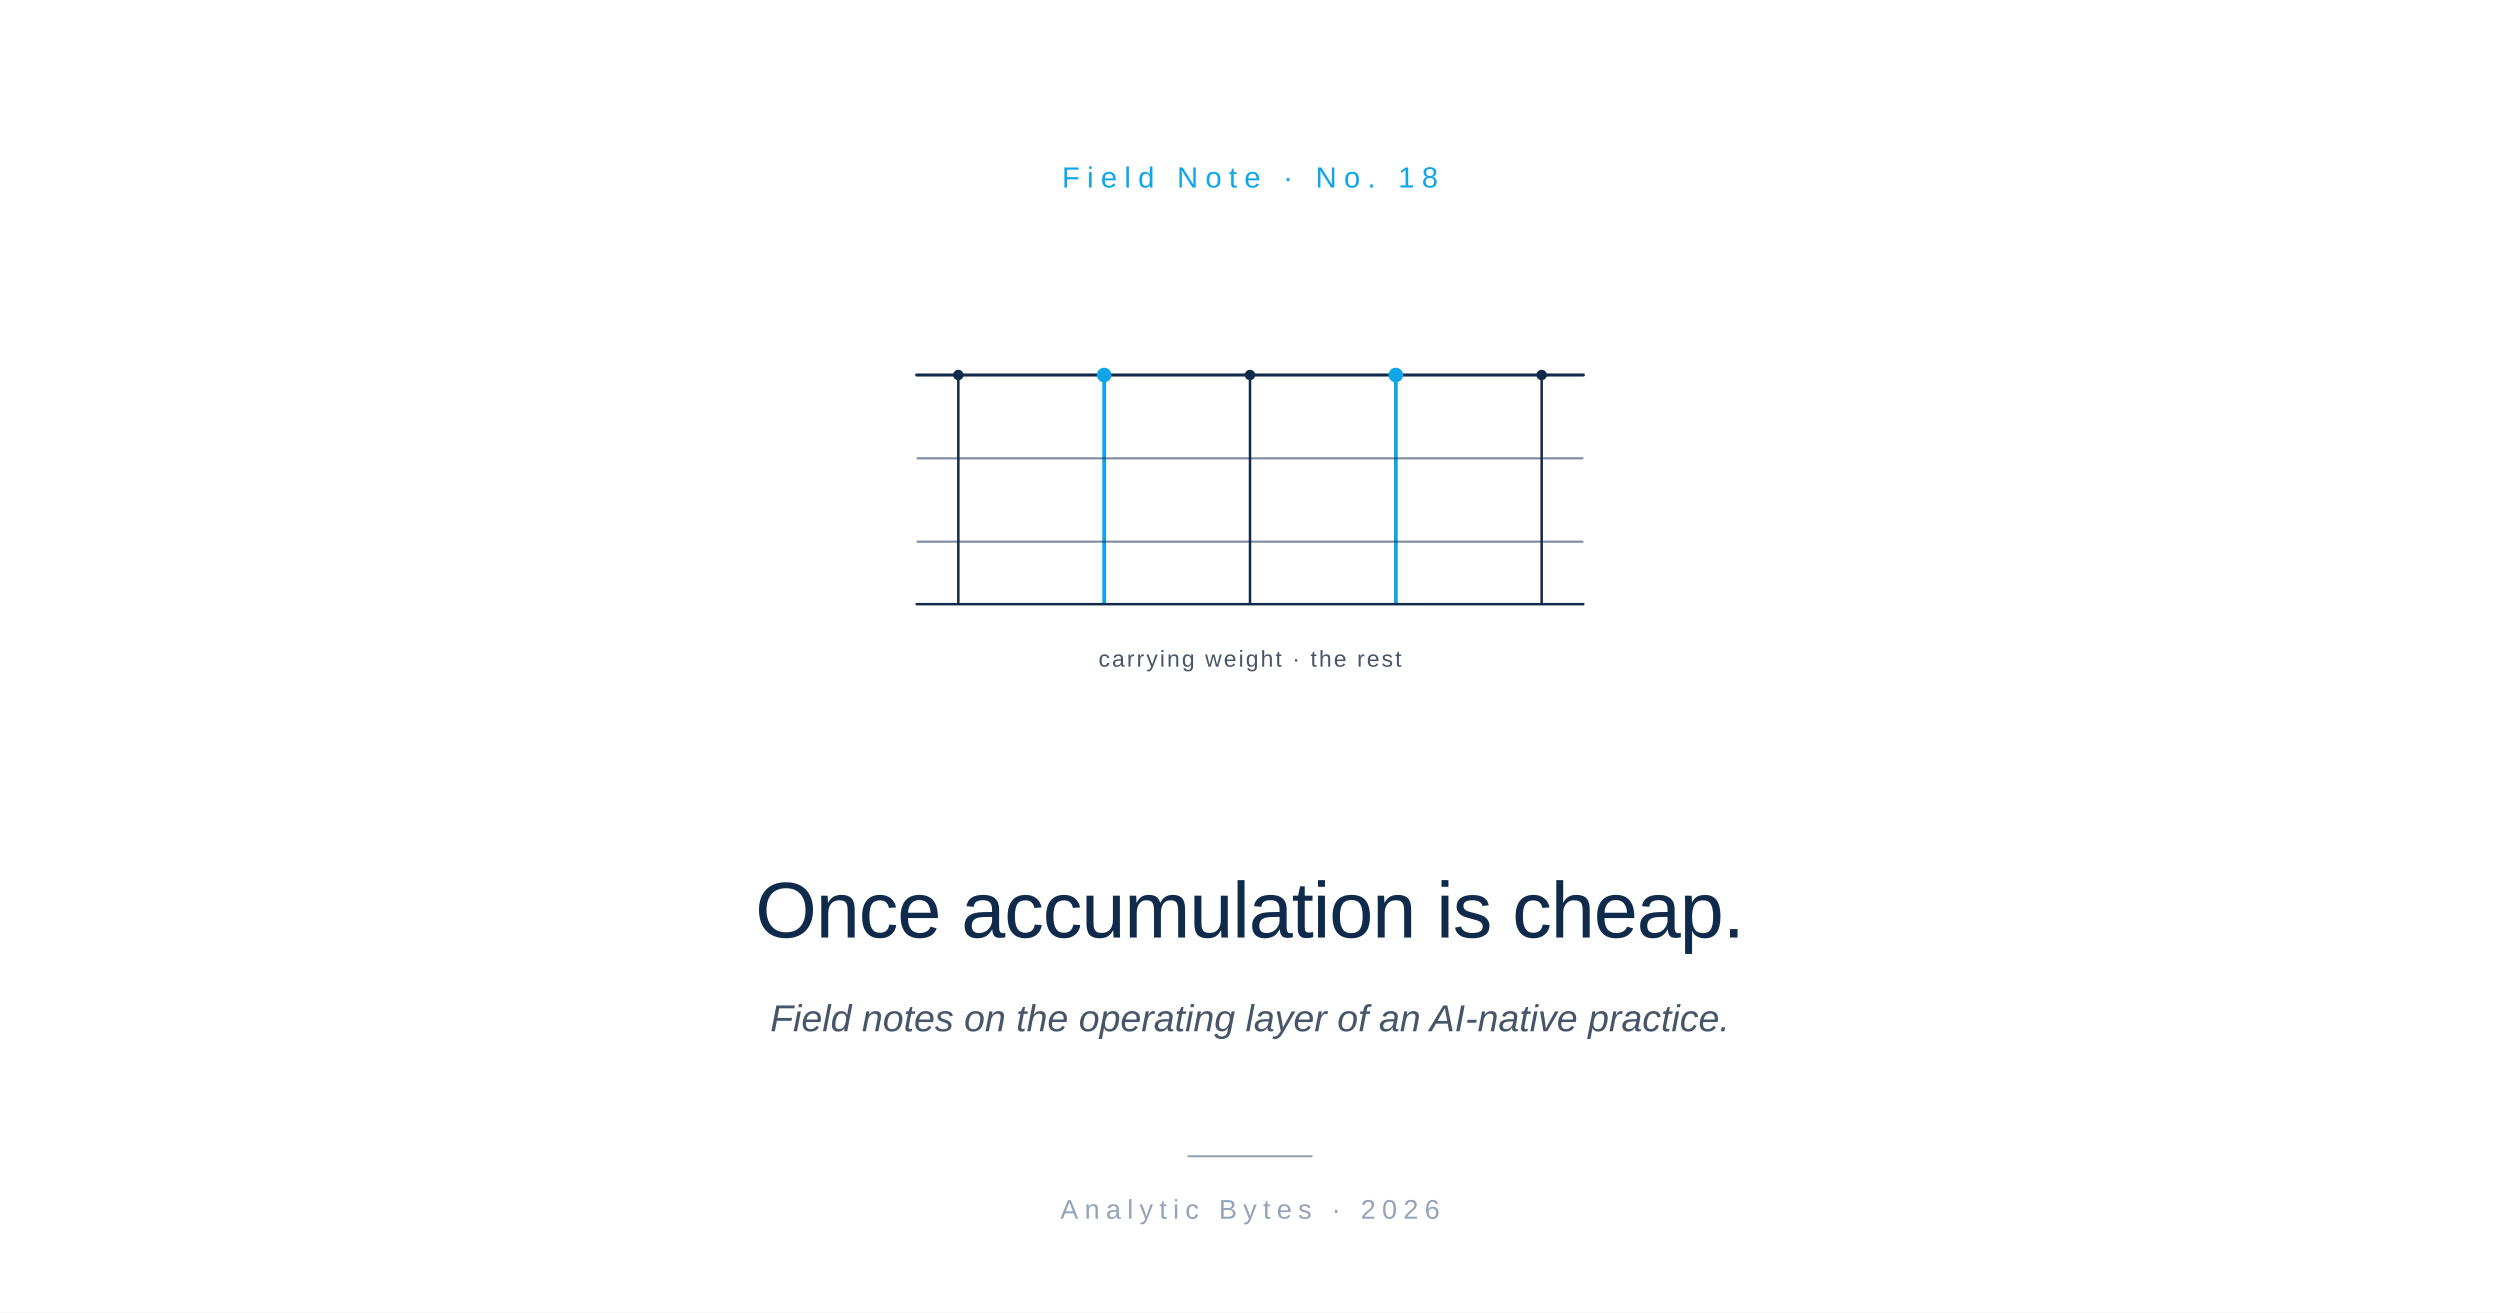
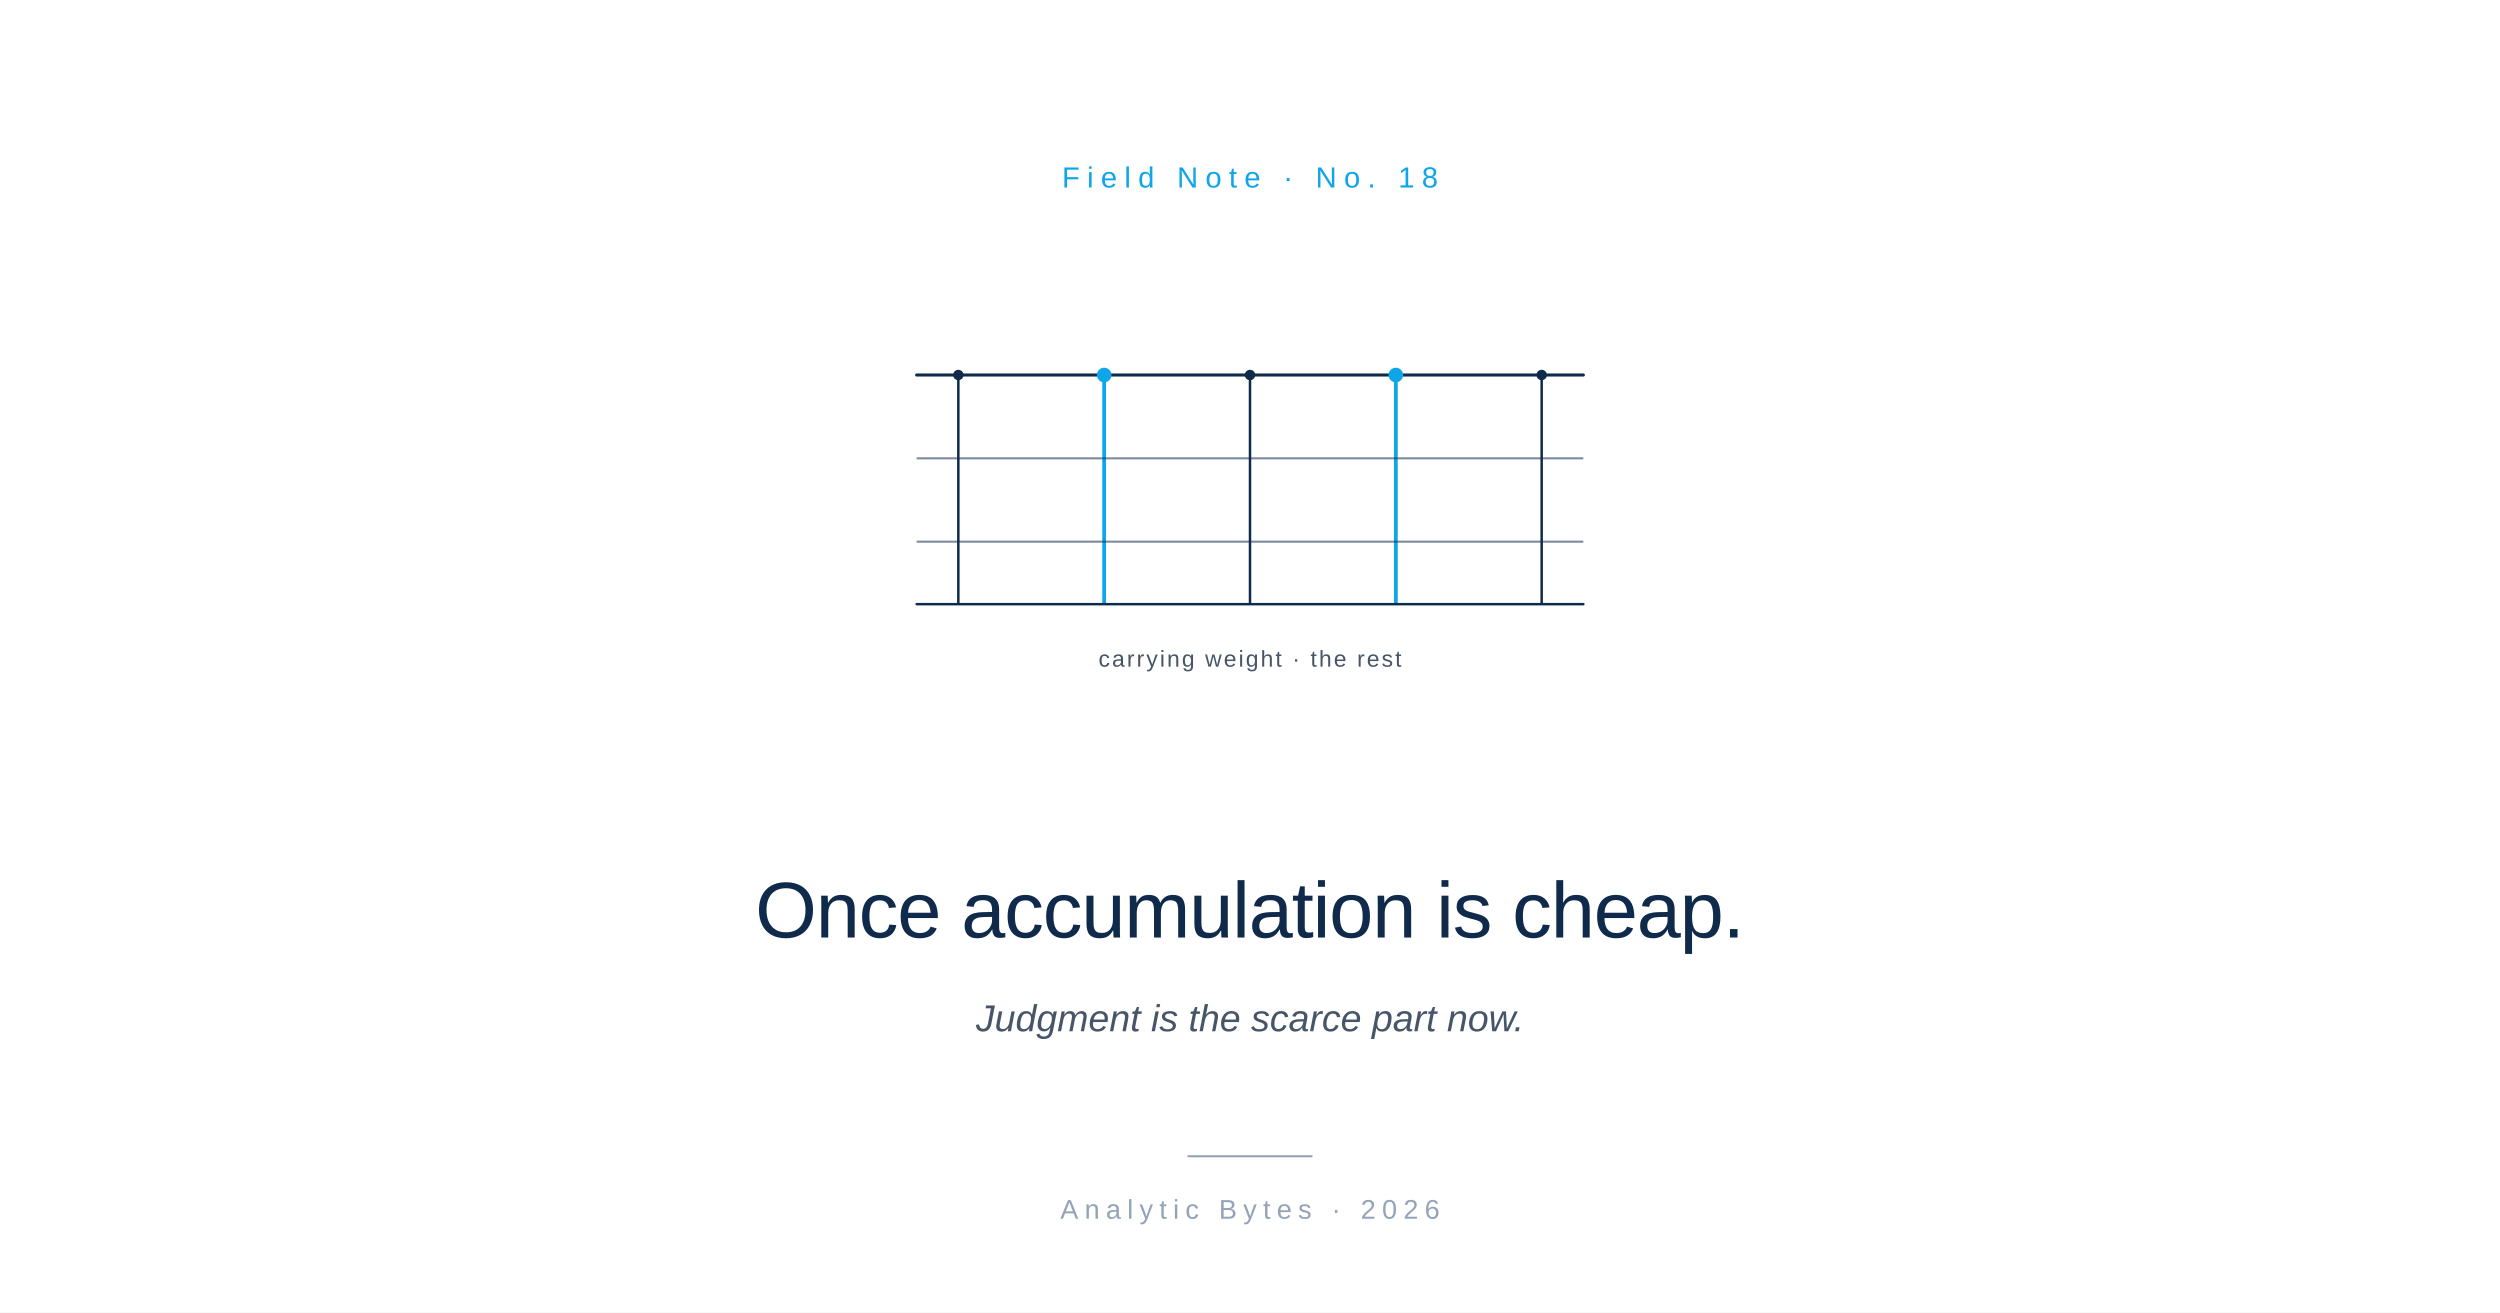
<svg xmlns="http://www.w3.org/2000/svg" viewBox="0 0 1200 630" role="img">
  <rect width="1200" height="630" fill="#FFFFFF" />
  <text x="600" y="90" font-family="-apple-system, BlinkMacSystemFont, 'Helvetica Neue', Arial, sans-serif" font-size="14" font-weight="500" letter-spacing="3.5" fill="#0EA5E9" text-anchor="middle">Field Note  ·  No. 18</text>
  <g transform="translate(600, 240)">
    <line x1="-160" y1="-60" x2="160" y2="-60" stroke="#0F2A4A" stroke-width="1.5" stroke-linecap="round" />
    <line x1="-140" y1="-60" x2="-140" y2="50" stroke="#0F2A4A" stroke-width="1.2" />
    <line x1="-70" y1="-60" x2="-70" y2="50" stroke="#0EA5E9" stroke-width="1.8" />
    <line x1="0" y1="-60" x2="0" y2="50" stroke="#0F2A4A" stroke-width="1.2" />
    <line x1="70" y1="-60" x2="70" y2="50" stroke="#0EA5E9" stroke-width="1.8" />
    <line x1="140" y1="-60" x2="140" y2="50" stroke="#0F2A4A" stroke-width="1.2" />
    <line x1="-160" y1="-20" x2="160" y2="-20" stroke="#0F2A4A" stroke-width="1" opacity="0.55" />
    <line x1="-160" y1="20" x2="160" y2="20" stroke="#0F2A4A" stroke-width="1" opacity="0.55" />
    <line x1="-160" y1="50" x2="160" y2="50" stroke="#0F2A4A" stroke-width="1.2" stroke-linecap="round" />
    <circle cx="-70" cy="-60" r="3.5" fill="#0EA5E9" />
    <circle cx="70" cy="-60" r="3.5" fill="#0EA5E9" />
    <circle cx="-140" cy="-60" r="2.5" fill="#0F2A4A" />
    <circle cx="0" cy="-60" r="2.5" fill="#0F2A4A" />
    <circle cx="140" cy="-60" r="2.5" fill="#0F2A4A" />
    <text x="0" y="80" font-family="-apple-system, BlinkMacSystemFont, 'Helvetica Neue', Arial, sans-serif" font-size="11" letter-spacing="1" fill="#475569" text-anchor="middle">carrying weight  ·  the rest</text>
  </g>
  <text x="600" y="450" font-family="-apple-system, BlinkMacSystemFont, 'Helvetica Neue', Arial, sans-serif" font-size="38" font-weight="500" letter-spacing="-0.5" fill="#0F2A4A" text-anchor="middle">Once accumulation is cheap.</text>
-   <text x="600" y="495" font-family="-apple-system, BlinkMacSystemFont, 'Helvetica Neue', Arial, sans-serif" font-size="18" font-style="italic" fill="#475569" text-anchor="middle">Field notes on the operating layer of an AI-native practice.</text>
+   <text x="600" y="495" font-family="-apple-system, BlinkMacSystemFont, 'Helvetica Neue', Arial, sans-serif" font-size="18" font-style="italic" fill="#475569" text-anchor="middle">Judgment is the scarce part now.</text>
  <line x1="570" y1="555" x2="630" y2="555" stroke="#94A3B8" stroke-width="1" />
  <text x="600" y="585" font-family="-apple-system, BlinkMacSystemFont, 'Helvetica Neue', Arial, sans-serif" font-size="13" letter-spacing="3" fill="#94A3B8" text-anchor="middle">Analytic Bytes  ·  2026</text>
</svg>
